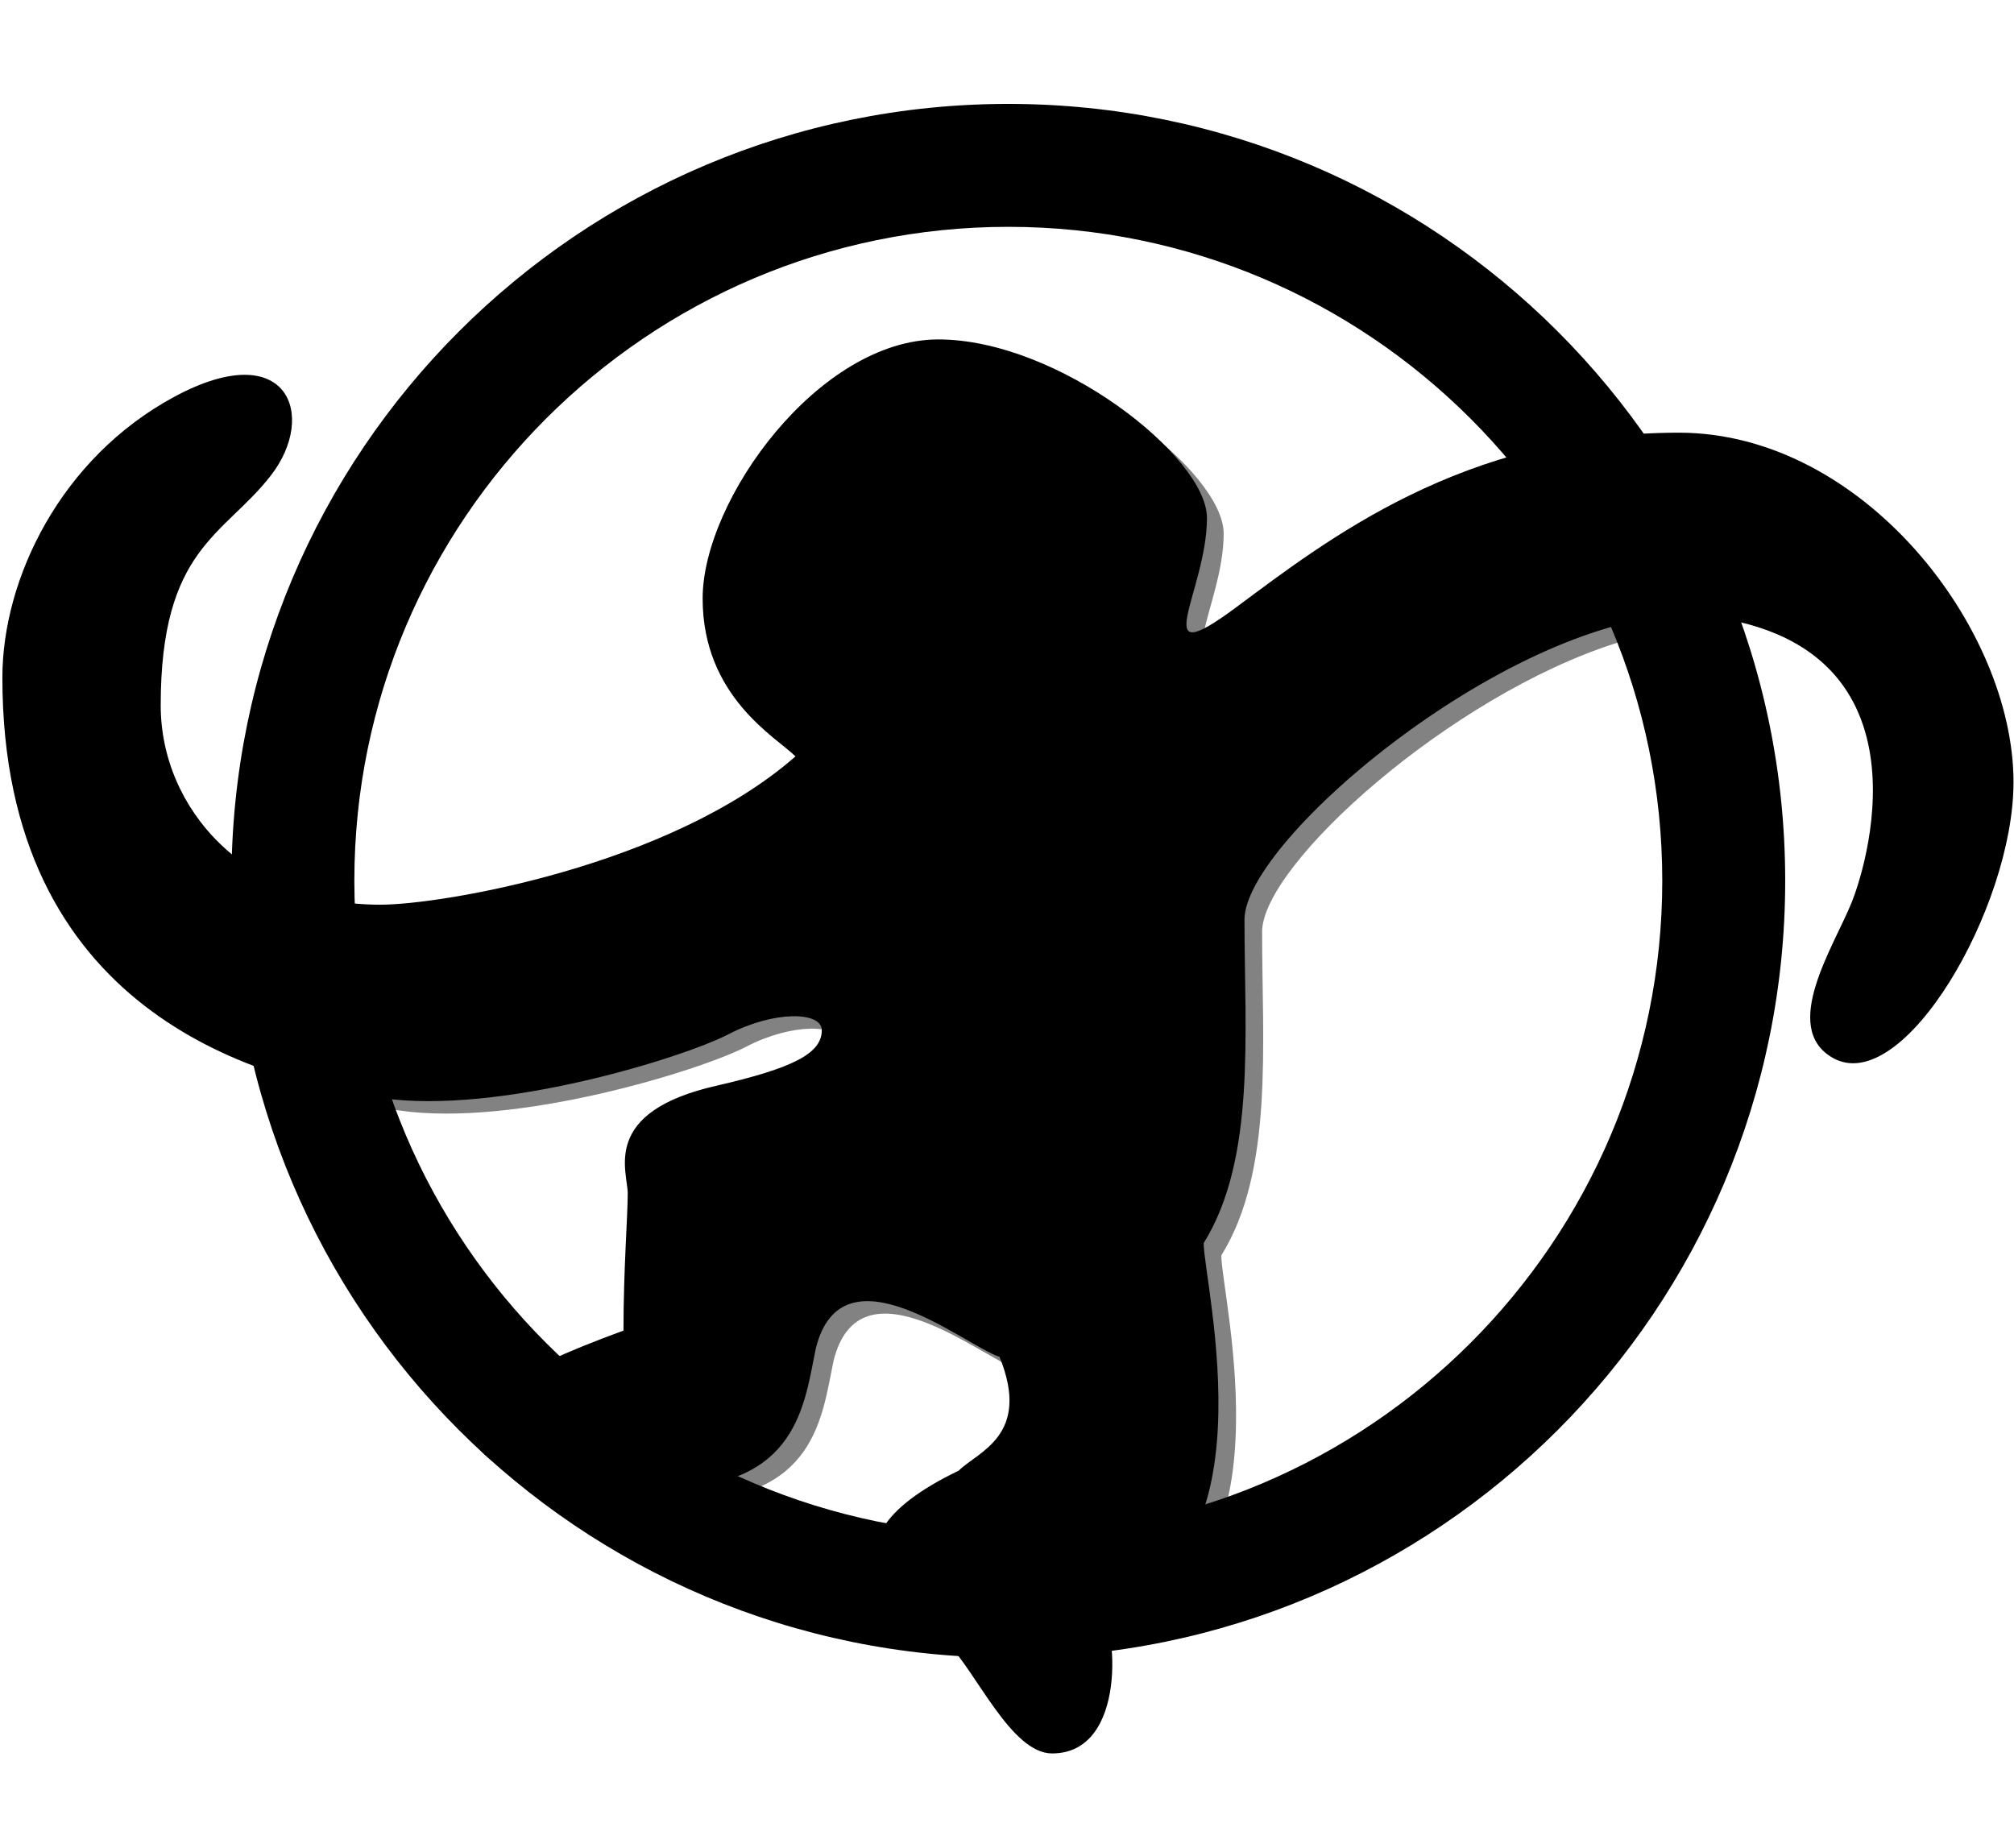
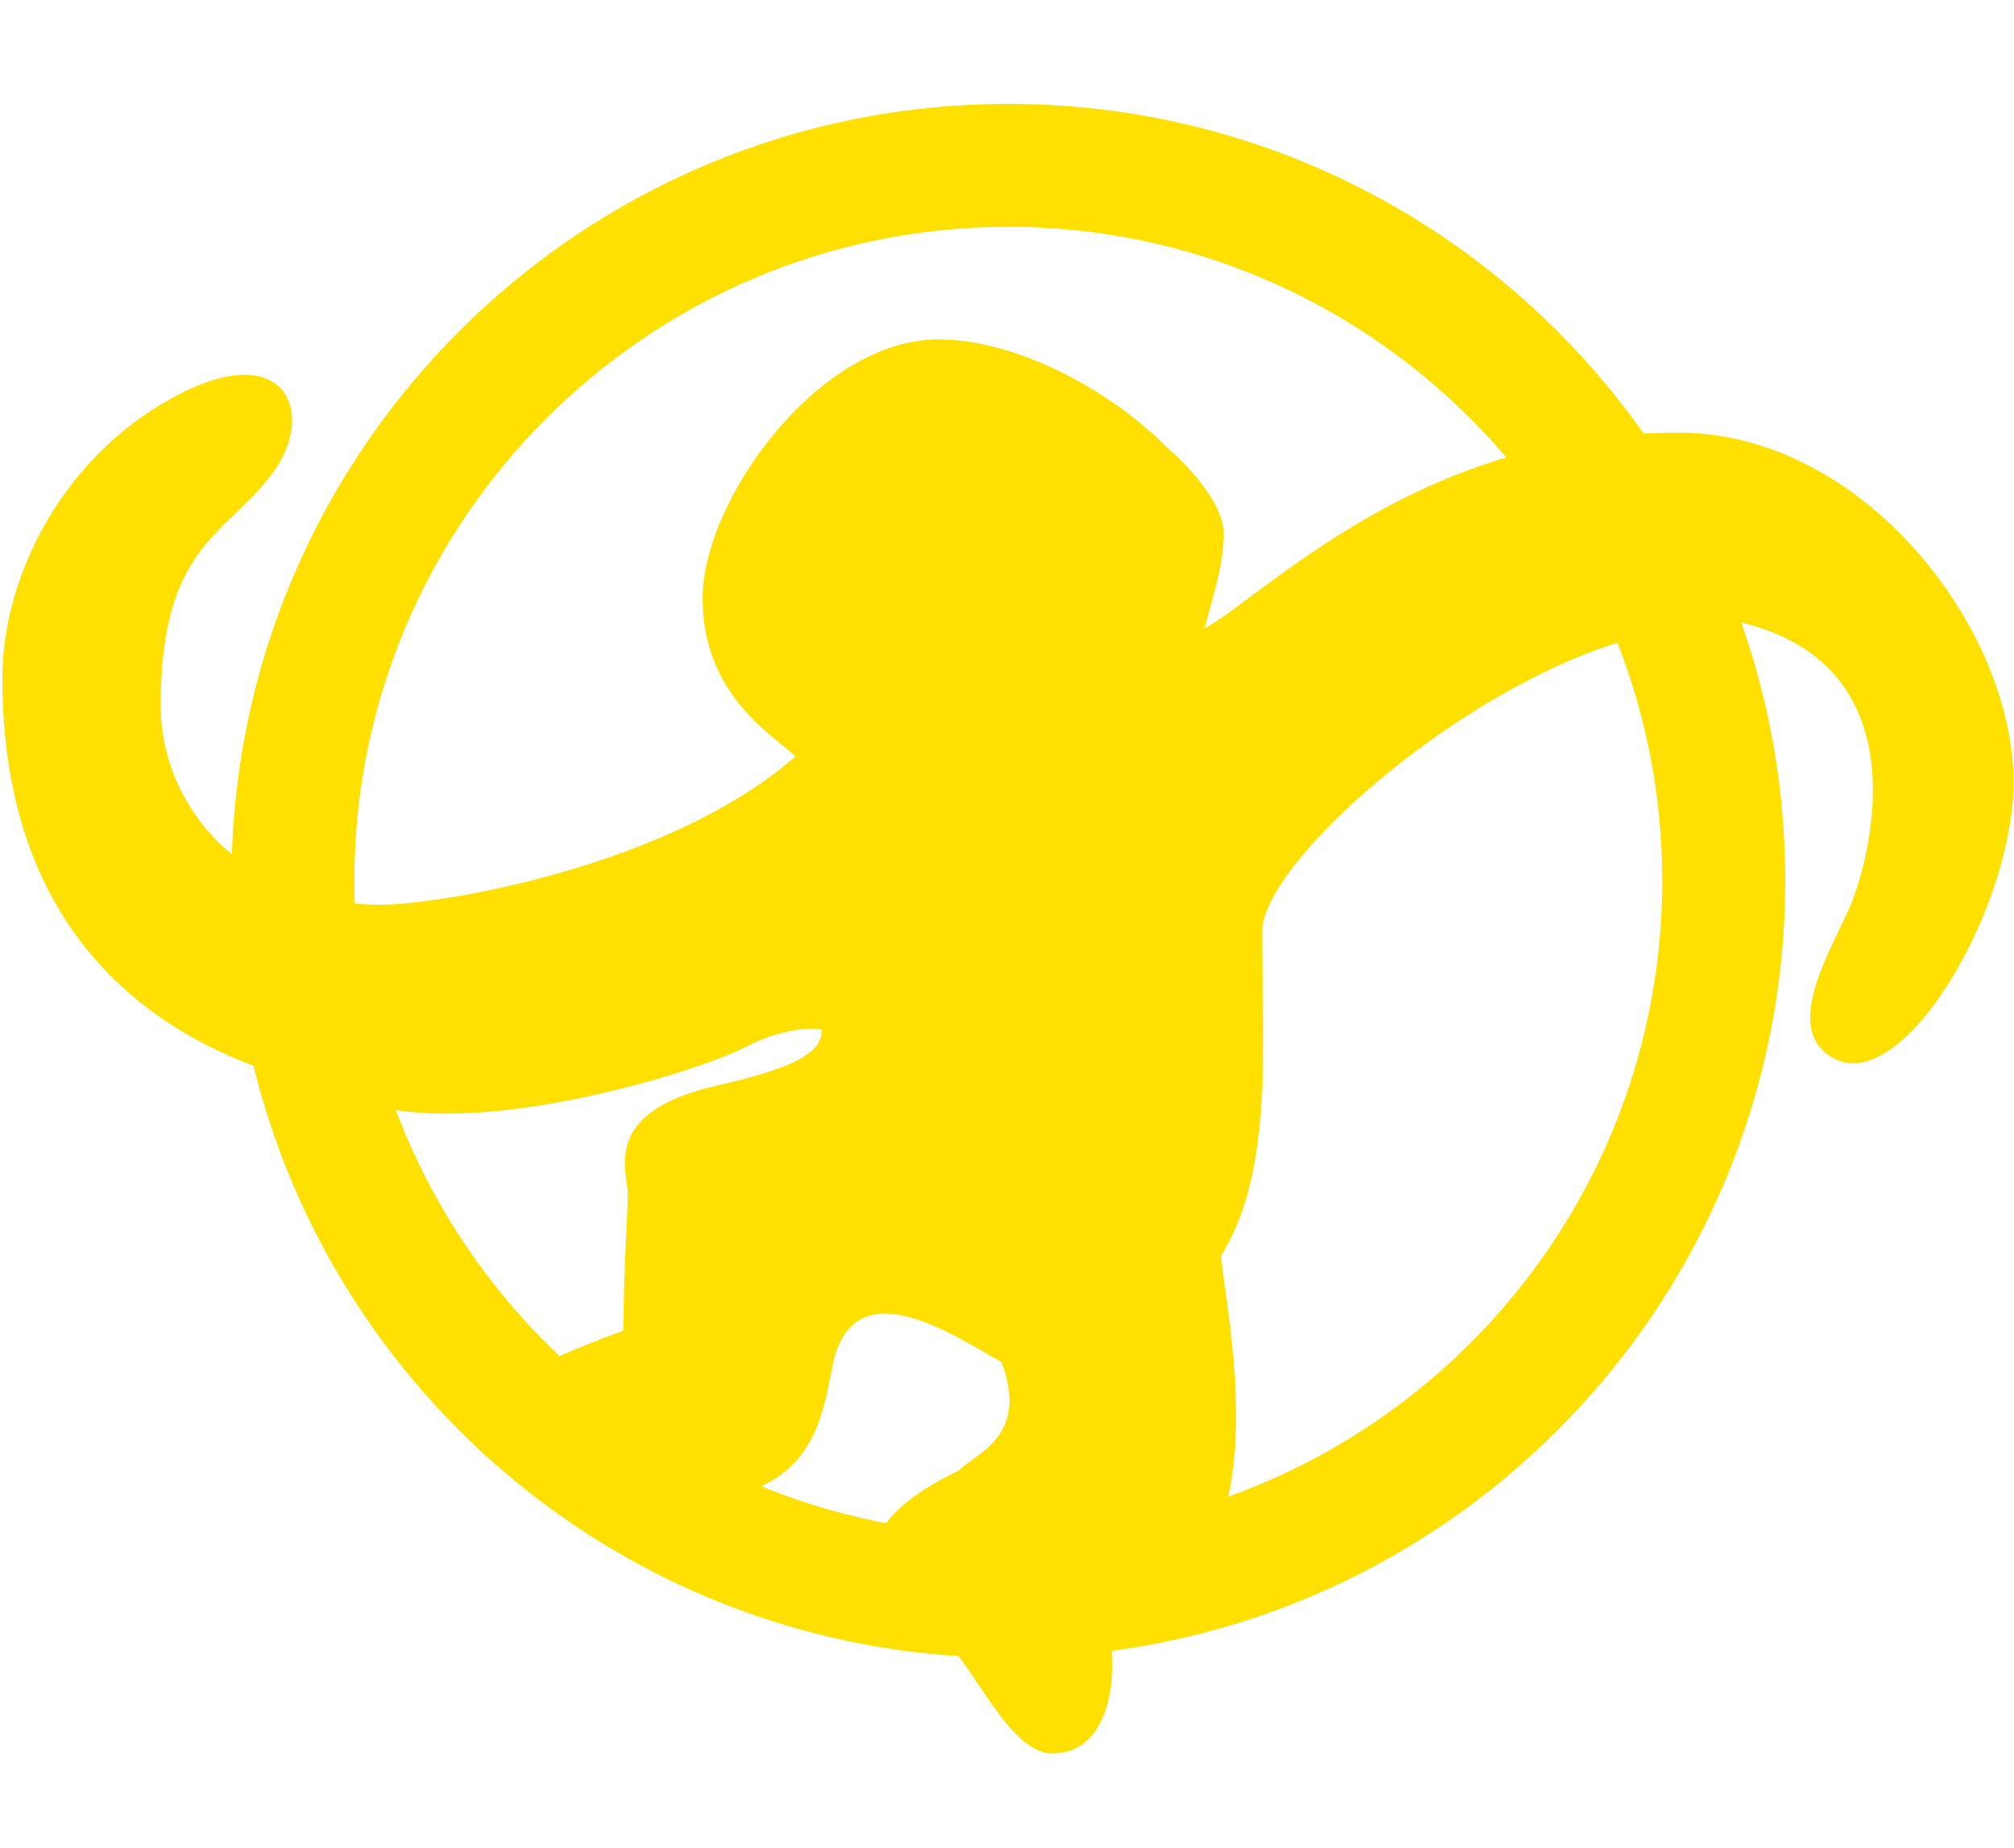
<svg xmlns="http://www.w3.org/2000/svg" version="1.1" id="Layer_5" x="0px" y="0px" viewBox="0 0 245.76 225.43" style="enable-background:new 0 0 245.76 225.43;" xml:space="preserve">
  <style type="text/css">
- 	.st0{fill:#828282;}
+ 	.st0{fill:#FFE000;}
</style>
  <path class="st0" d="M116.54,43.33c14.59,0,32.78,14.31,32.78,21.78c0,8.98-7.52,19.14,3.51,10.95l1.25,4.68l-10.45,3.84  L116.54,43.33z" />
  <path class="st0" d="M124.13,167.1c-4.27-1.42-19.21-13.88-22.41-1.07c-1.42,6.76-2.13,17.08-18.5,17.08  c-2.13,0-9.6,4.62-17.43-0.36c-4.45-4.45-16.72-8.19,12.45-18.86c0-7.47,0.52-13.99,0.52-16.72c0-2.73-3.37-9.96,10.87-13.17  c9.25-2.13,12.81-3.91,12.81-6.76c0-2.29-5.77-2.43-11.39,0.49c-5.62,2.91-28.1,9.86-42.34,7.78c-4.71-0.69-11.26-2.05-17.48-4.61  c0,0-0.93-3.19-0.11-6.89l180.9-58.22l1.21,8.81c-4.91,0.19-12.04,2.62-15.91,3.84c-20.29,6.41-43.31,27.06-43.31,35.27  c0,13.87,1.42,29.17-4.98,39.49c0,4.98,8.89,40.2-12.81,44.12c0.76,0.76,0.63,2.84-0.56,4.11L124.13,167.1z" />
-   <path d="M123.04,27.68c44,0,79.8,35.8,79.8,79.8c0,44-35.8,79.8-79.8,79.8c-44,0-79.8-35.8-79.8-79.8  C43.24,63.47,79.04,27.68,123.04,27.68 M123.04,12.68c-52.36,0-94.8,42.44-94.8,94.8c0,52.36,42.44,94.8,94.8,94.8  c52.36,0,94.8-42.44,94.8-94.8C217.85,55.12,175.4,12.68,123.04,12.68L123.04,12.68z" />
-   <path d="M33.04,58.04c-5.73,7.37-13.43,8.83-13.43,28.04c0,12.64,10.42,24.32,26.79,24.32c7.47,0,35.37-4.68,50.67-18.1  c-2.31-2.31-11.33-7.25-11.33-19.27c0-12.02,14.17-31.61,28.76-31.61c14.59,0,32.78,14.31,32.78,21.78c0,8.98-7.52,19.14,3.51,10.95  c11.03-8.18,27.75-21.35,54.08-21.35c22.41,0,40.83,23.79,40.83,42.65c0,15.3-13.5,38.54-22.07,33.63  c-6.44-3.69,0.21-13.67,2.34-19.01c2.14-5.34,10.08-32.74-19.66-35.06c-21.81,0-54.45,27.42-54.45,37.2  c0,13.87,1.42,29.17-4.98,39.49c0,4.98,8.89,40.2-12.81,44.12c2.31,2.31,3.56,18.15-5.69,18.15c-4.98,0-9.25-9.96-12.81-13.52  c-3.56-3.56-18.5-11.38,1.42-20.99c2.31-2.31,8.89-4.27,4.98-13.88c-4.27-1.42-19.21-13.88-22.41-1.07  c-1.42,6.76-2.13,17.08-18.5,17.08c-2.13,0-9.6,4.62-17.43-0.36c-4.45-4.45-16.72-8.19,12.45-18.86c0-7.47,0.52-13.99,0.52-16.72  c0-2.73-3.37-9.96,10.87-13.17c9.25-2.13,12.81-3.91,12.81-6.76c0-2.29-5.77-2.43-11.39,0.49c-5.62,2.91-28.1,9.86-42.34,7.78  C31,131.74,0.29,123.22,0.29,82.69c0-12.1,7.14-26.81,20.98-34.27C35.1,40.96,38.77,50.67,33.04,58.04" />
+   <path class="st0" d="M123.04,27.68c44,0,79.8,35.8,79.8,79.8c0,44-35.8,79.8-79.8,79.8c-44,0-79.8-35.8-79.8-79.8  C43.24,63.47,79.04,27.68,123.04,27.68 M123.04,12.68c-52.36,0-94.8,42.44-94.8,94.8c0,52.36,42.44,94.8,94.8,94.8  c52.36,0,94.8-42.44,94.8-94.8C217.85,55.12,175.4,12.68,123.04,12.68L123.04,12.68z" />
+   <path class="st0" d="M33.04,58.04c-5.73,7.37-13.43,8.83-13.43,28.04c0,12.64,10.42,24.32,26.79,24.32c7.47,0,35.37-4.68,50.67-18.1  c-2.31-2.31-11.33-7.25-11.33-19.27c0-12.02,14.17-31.61,28.76-31.61c14.59,0,32.78,14.31,32.78,21.78c0,8.98-7.52,19.14,3.51,10.95  c11.03-8.18,27.75-21.35,54.08-21.35c22.41,0,40.83,23.79,40.83,42.65c0,15.3-13.5,38.54-22.07,33.63  c-6.44-3.69,0.21-13.67,2.34-19.01c2.14-5.34,10.08-32.74-19.66-35.06c-21.81,0-54.45,27.42-54.45,37.2  c0,13.87,1.42,29.17-4.98,39.49c0,4.98,8.89,40.2-12.81,44.12c2.31,2.31,3.56,18.15-5.69,18.15c-4.98,0-9.25-9.96-12.81-13.52  c-3.56-3.56-18.5-11.38,1.42-20.99c2.31-2.31,8.89-4.27,4.98-13.88c-4.27-1.42-19.21-13.88-22.41-1.07  c-1.42,6.76-2.13,17.08-18.5,17.08c-2.13,0-9.6,4.62-17.43-0.36c-4.45-4.45-16.72-8.19,12.45-18.86c0-7.47,0.52-13.99,0.52-16.72  c0-2.73-3.37-9.96,10.87-13.17c9.25-2.13,12.81-3.91,12.81-6.76c0-2.29-5.77-2.43-11.39,0.49c-5.62,2.91-28.1,9.86-42.34,7.78  C31,131.74,0.29,123.22,0.29,82.69c0-12.1,7.14-26.81,20.98-34.27C35.1,40.96,38.77,50.67,33.04,58.04" />
</svg>
